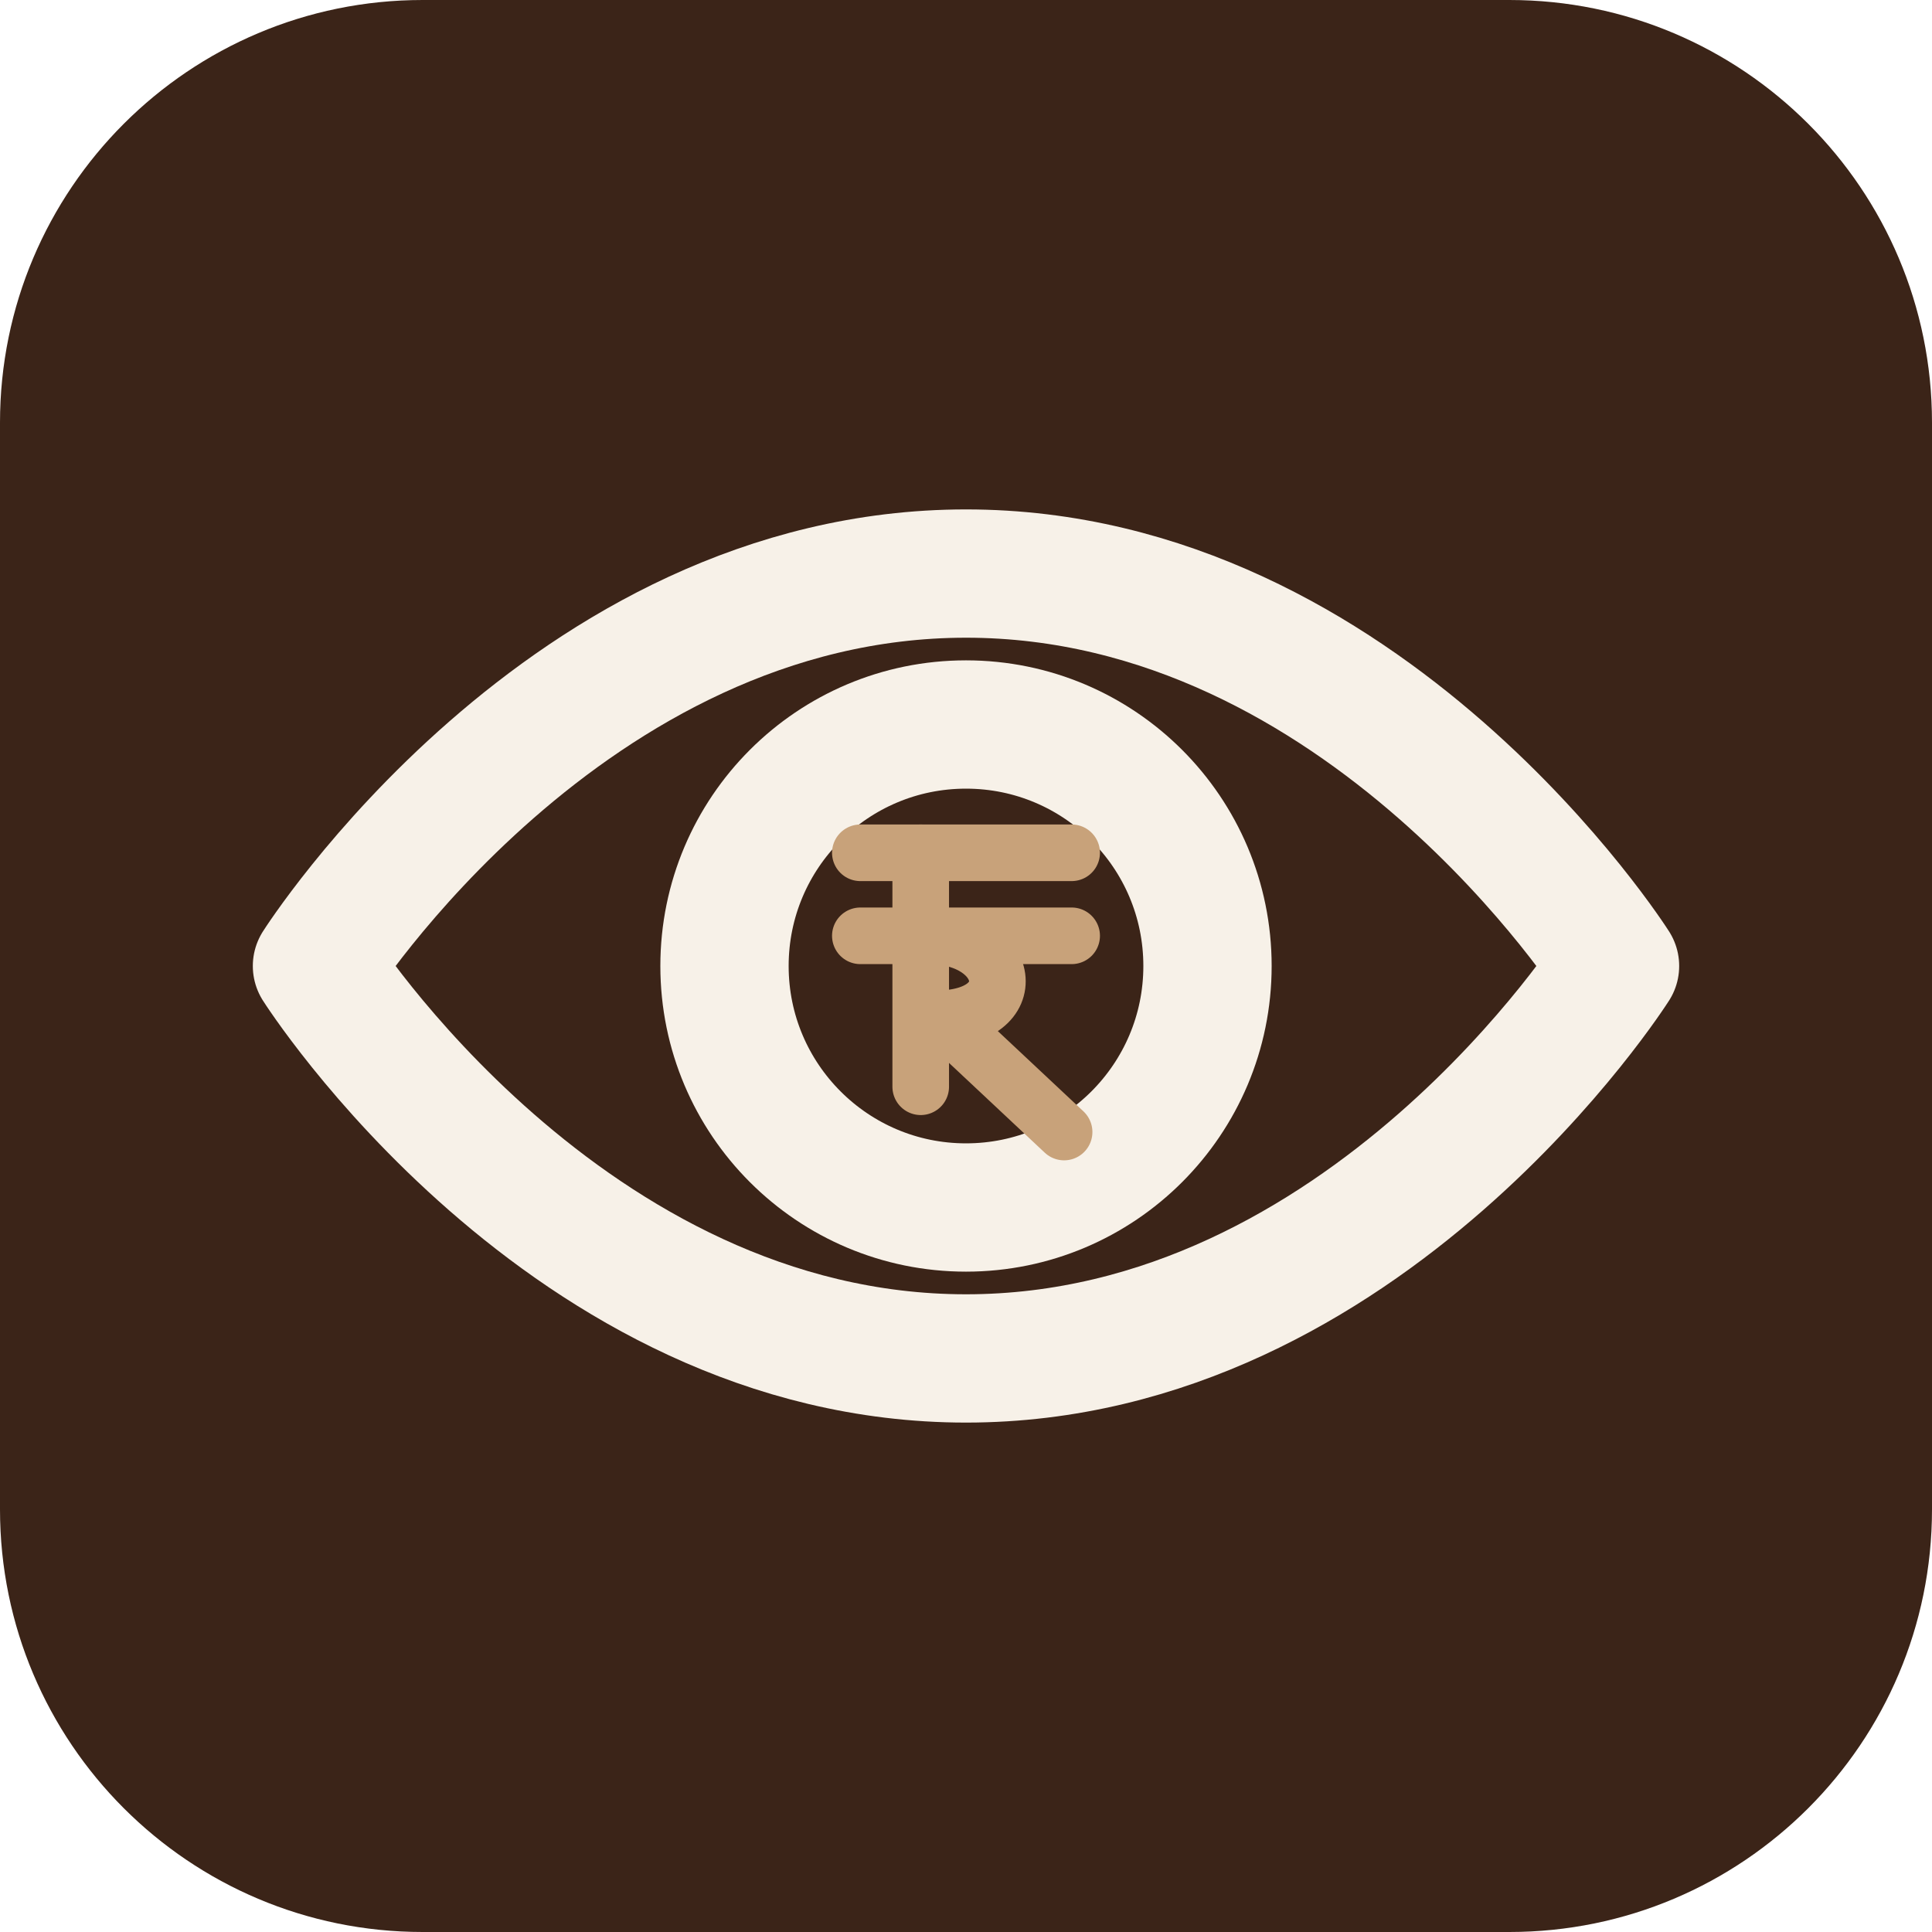
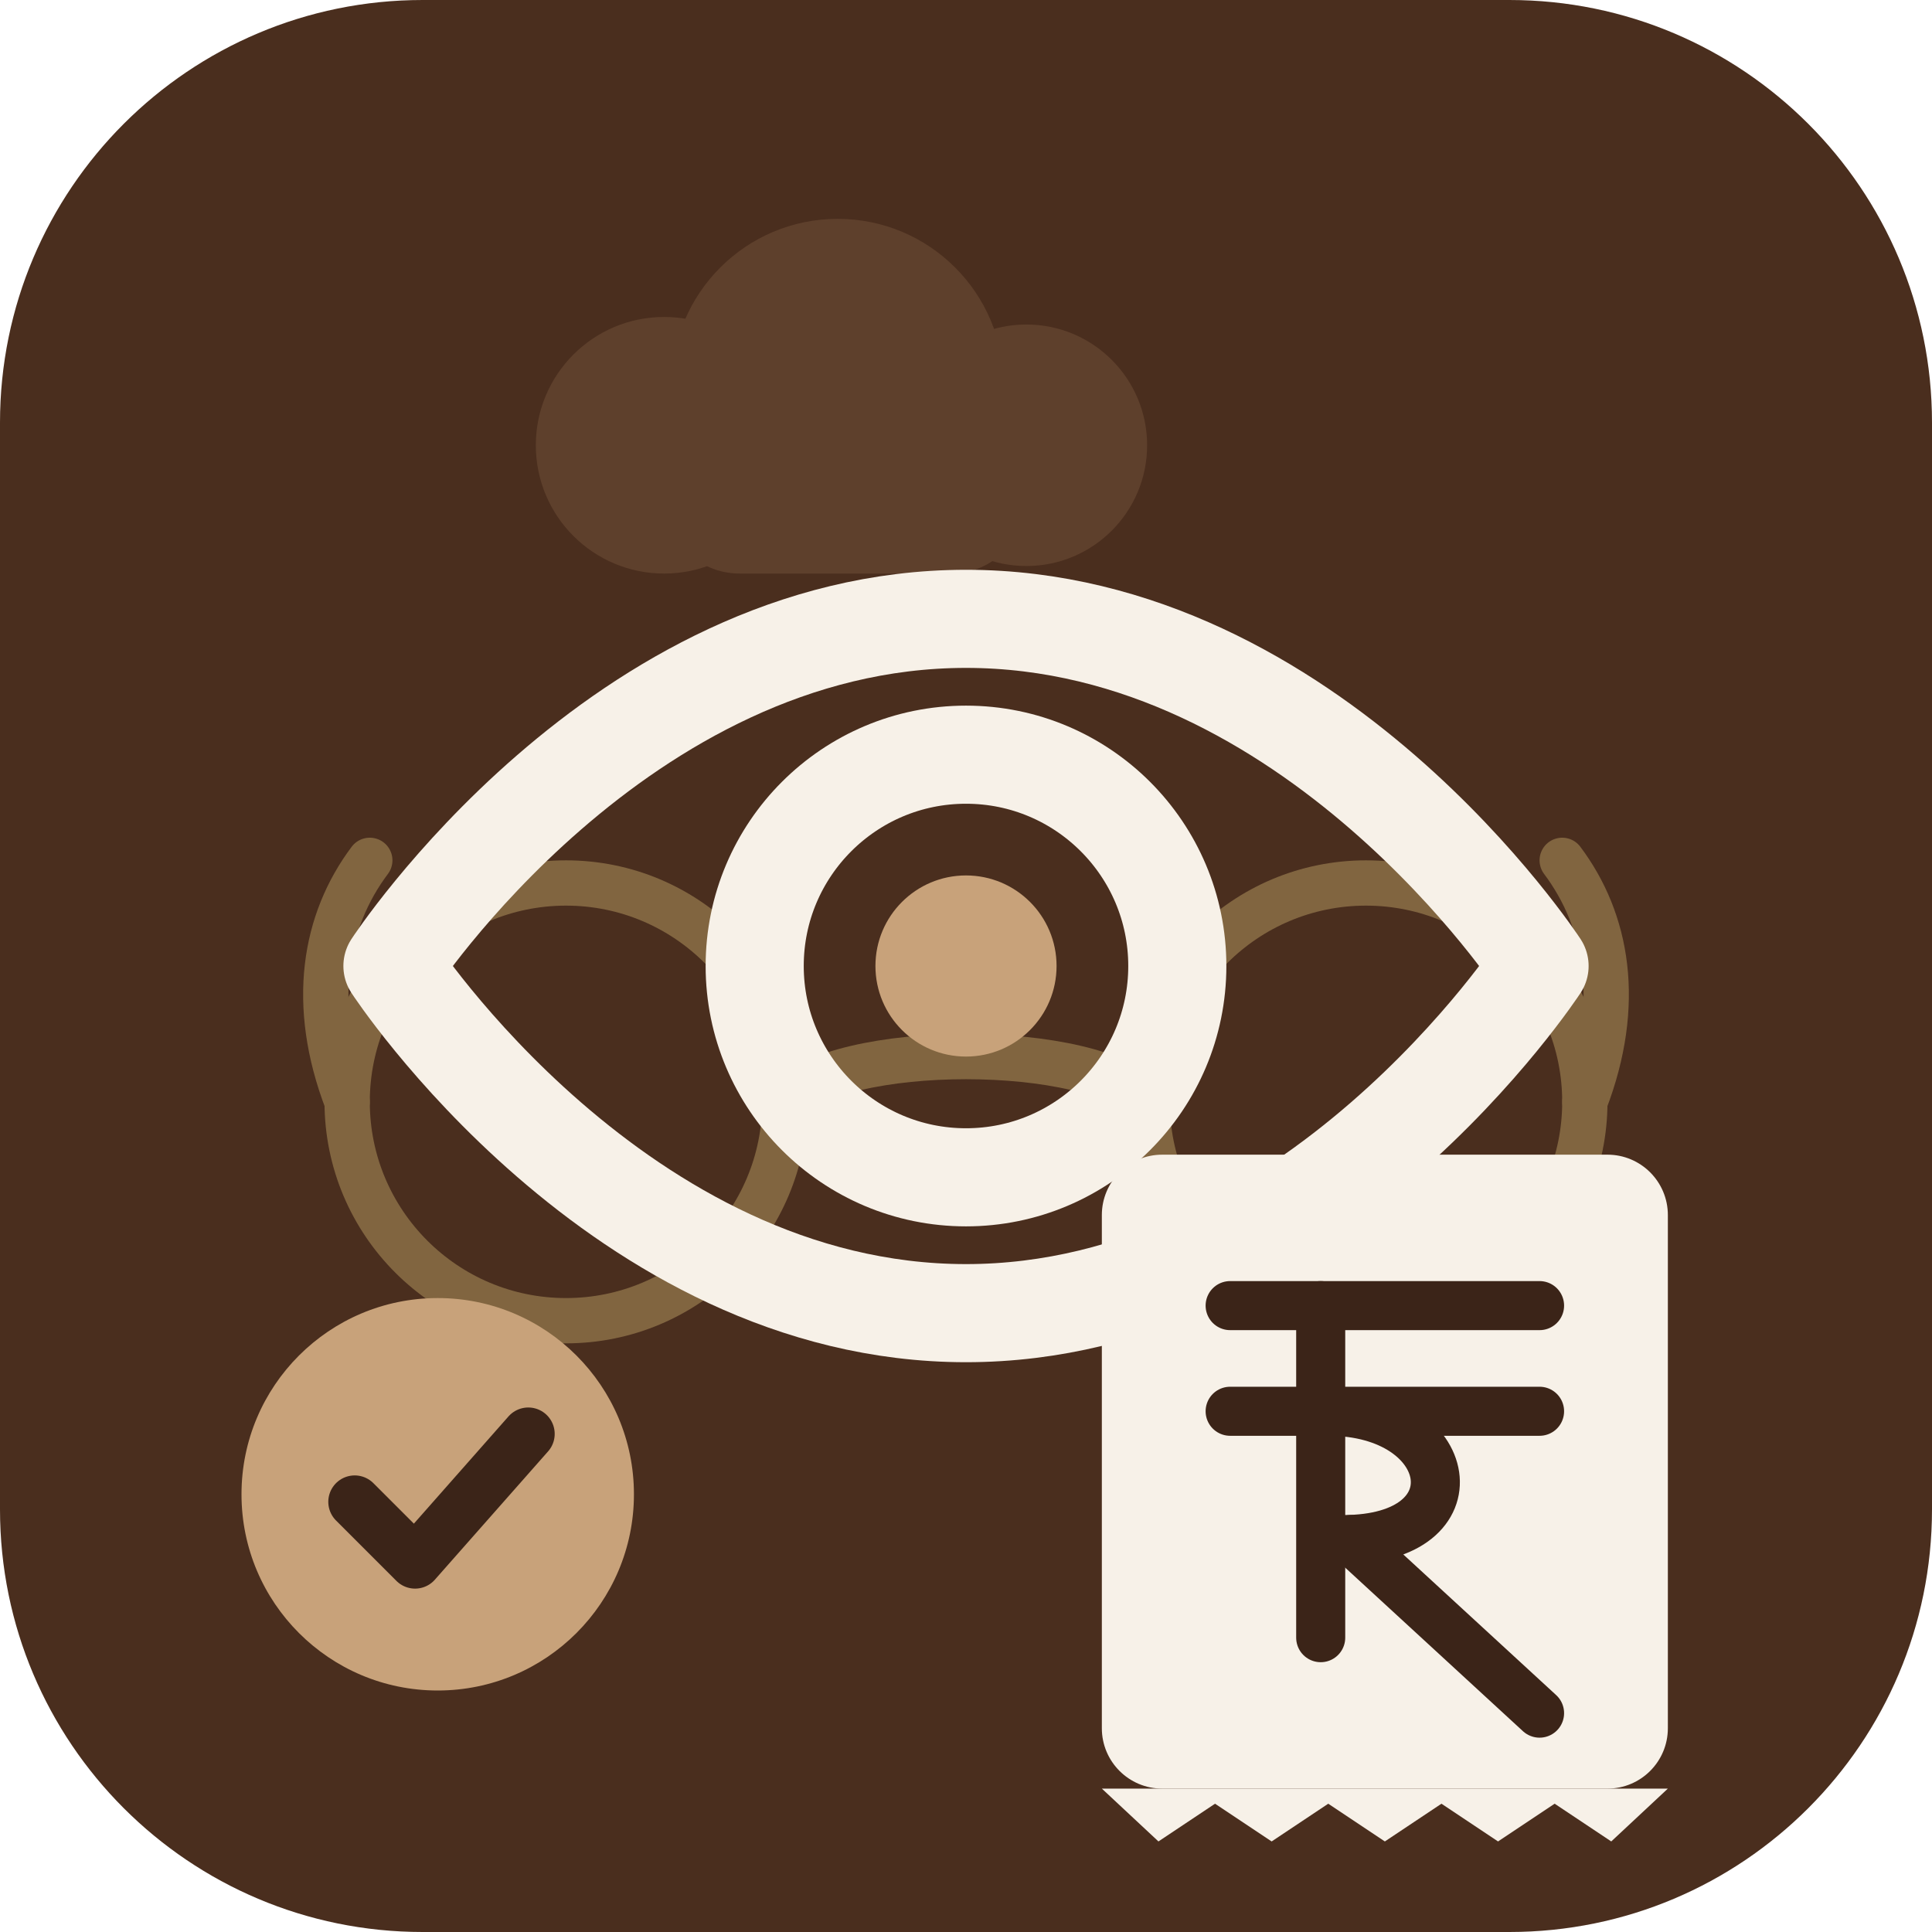
- <svg xmlns="http://www.w3.org/2000/svg" viewBox="0 0 512 512" role="img" aria-label="Perfect Vision">
-   <rect width="512" height="512" rx="112" fill="#3B2418" />
-   <g stroke="#F7F1E8" stroke-width="34" fill="none" stroke-linejoin="round" stroke-linecap="round">
-     <path d="M84 256s66-104 172-104 172 104 172 104-66 104-172 104S84 256 84 256Z" />
-     <circle cx="256" cy="256" r="64" />
-   </g>
-   <g stroke="#C8A27A" stroke-width="15" stroke-linecap="round" fill="none">
-     <path d="M228 226h56" />
-     <path d="M228 248h56" />
-     <path d="M244 226v62" />
-     <path d="M246 248c22 0 26 22 2 22" />
-     <path d="M250 270l32 30" />
+ <svg xmlns="http://www.w3.org/2000/svg" viewBox="0 0 512 512" role="img" aria-label="Perfect Vision Billing Software">
+   <defs>
+     <clipPath id="pv-card">
+       <rect width="512" height="512" rx="112" />
+     </clipPath>
+   </defs>
+   <g clip-path="url(#pv-card)">
+     <rect width="512" height="512" fill="#4A2E1E" />
+     <g fill="#6F4E37" opacity="0.55">
+       <circle cx="176" cy="118" r="34" />
+       <circle cx="222" cy="102" r="44" />
+       <circle cx="272" cy="118" r="32" />
+       <rect x="176" y="112" width="96" height="40" rx="20" />
+     </g>
+     <g stroke="#8B6F47" stroke-width="12" fill="none" stroke-linecap="round" opacity="0.85">
+       <circle cx="150" cy="292" r="58" />
+       <circle cx="362" cy="292" r="58" />
+       <path d="M208 292c14-16 82-16 96 0" />
+       <path d="M92 292c-10-26-6-48 6-64" />
+       <path d="M420 292c10-26 6-48-6-64" />
+     </g>
+     <g stroke="#F7F1E8" stroke-width="26" fill="none" stroke-linejoin="round" stroke-linecap="round">
+       <path d="M104 256s60-92 152-92 152 92 152 92-60 92-152 92-152-92-152-92Z" />
+       <circle cx="256" cy="256" r="56" />
+     </g>
+     <circle cx="256" cy="256" r="24" fill="#C8A27A" />
+     <g transform="translate(292 306)">
+       <rect width="150" height="168" rx="16" fill="#F7F1E8" />
+       <path d="M0 168h150l-15 14-15-10-15 10-15-10-15 10-15-10-15 10-15-10-15 10z" fill="#F7F1E8" />
+       <g stroke="#3B2418" stroke-width="13" stroke-linecap="round" fill="none">
+         <path d="M34 40h82" />
+         <path d="M34 68h82" />
+         <path d="M58 40v88" />
+         <path d="M60 68c34 0 40 34 4 34" />
+         <path d="M66 102l50 46" />
+       </g>
+     </g>
+     <g transform="translate(64 344)">
+       <circle cx="52" cy="52" r="52" fill="#C8A27A" />
+       <path d="M30 54l16 16 30-34" stroke="#3B2418" stroke-width="14" fill="none" stroke-linecap="round" stroke-linejoin="round" />
+     </g>
  </g>
</svg>
